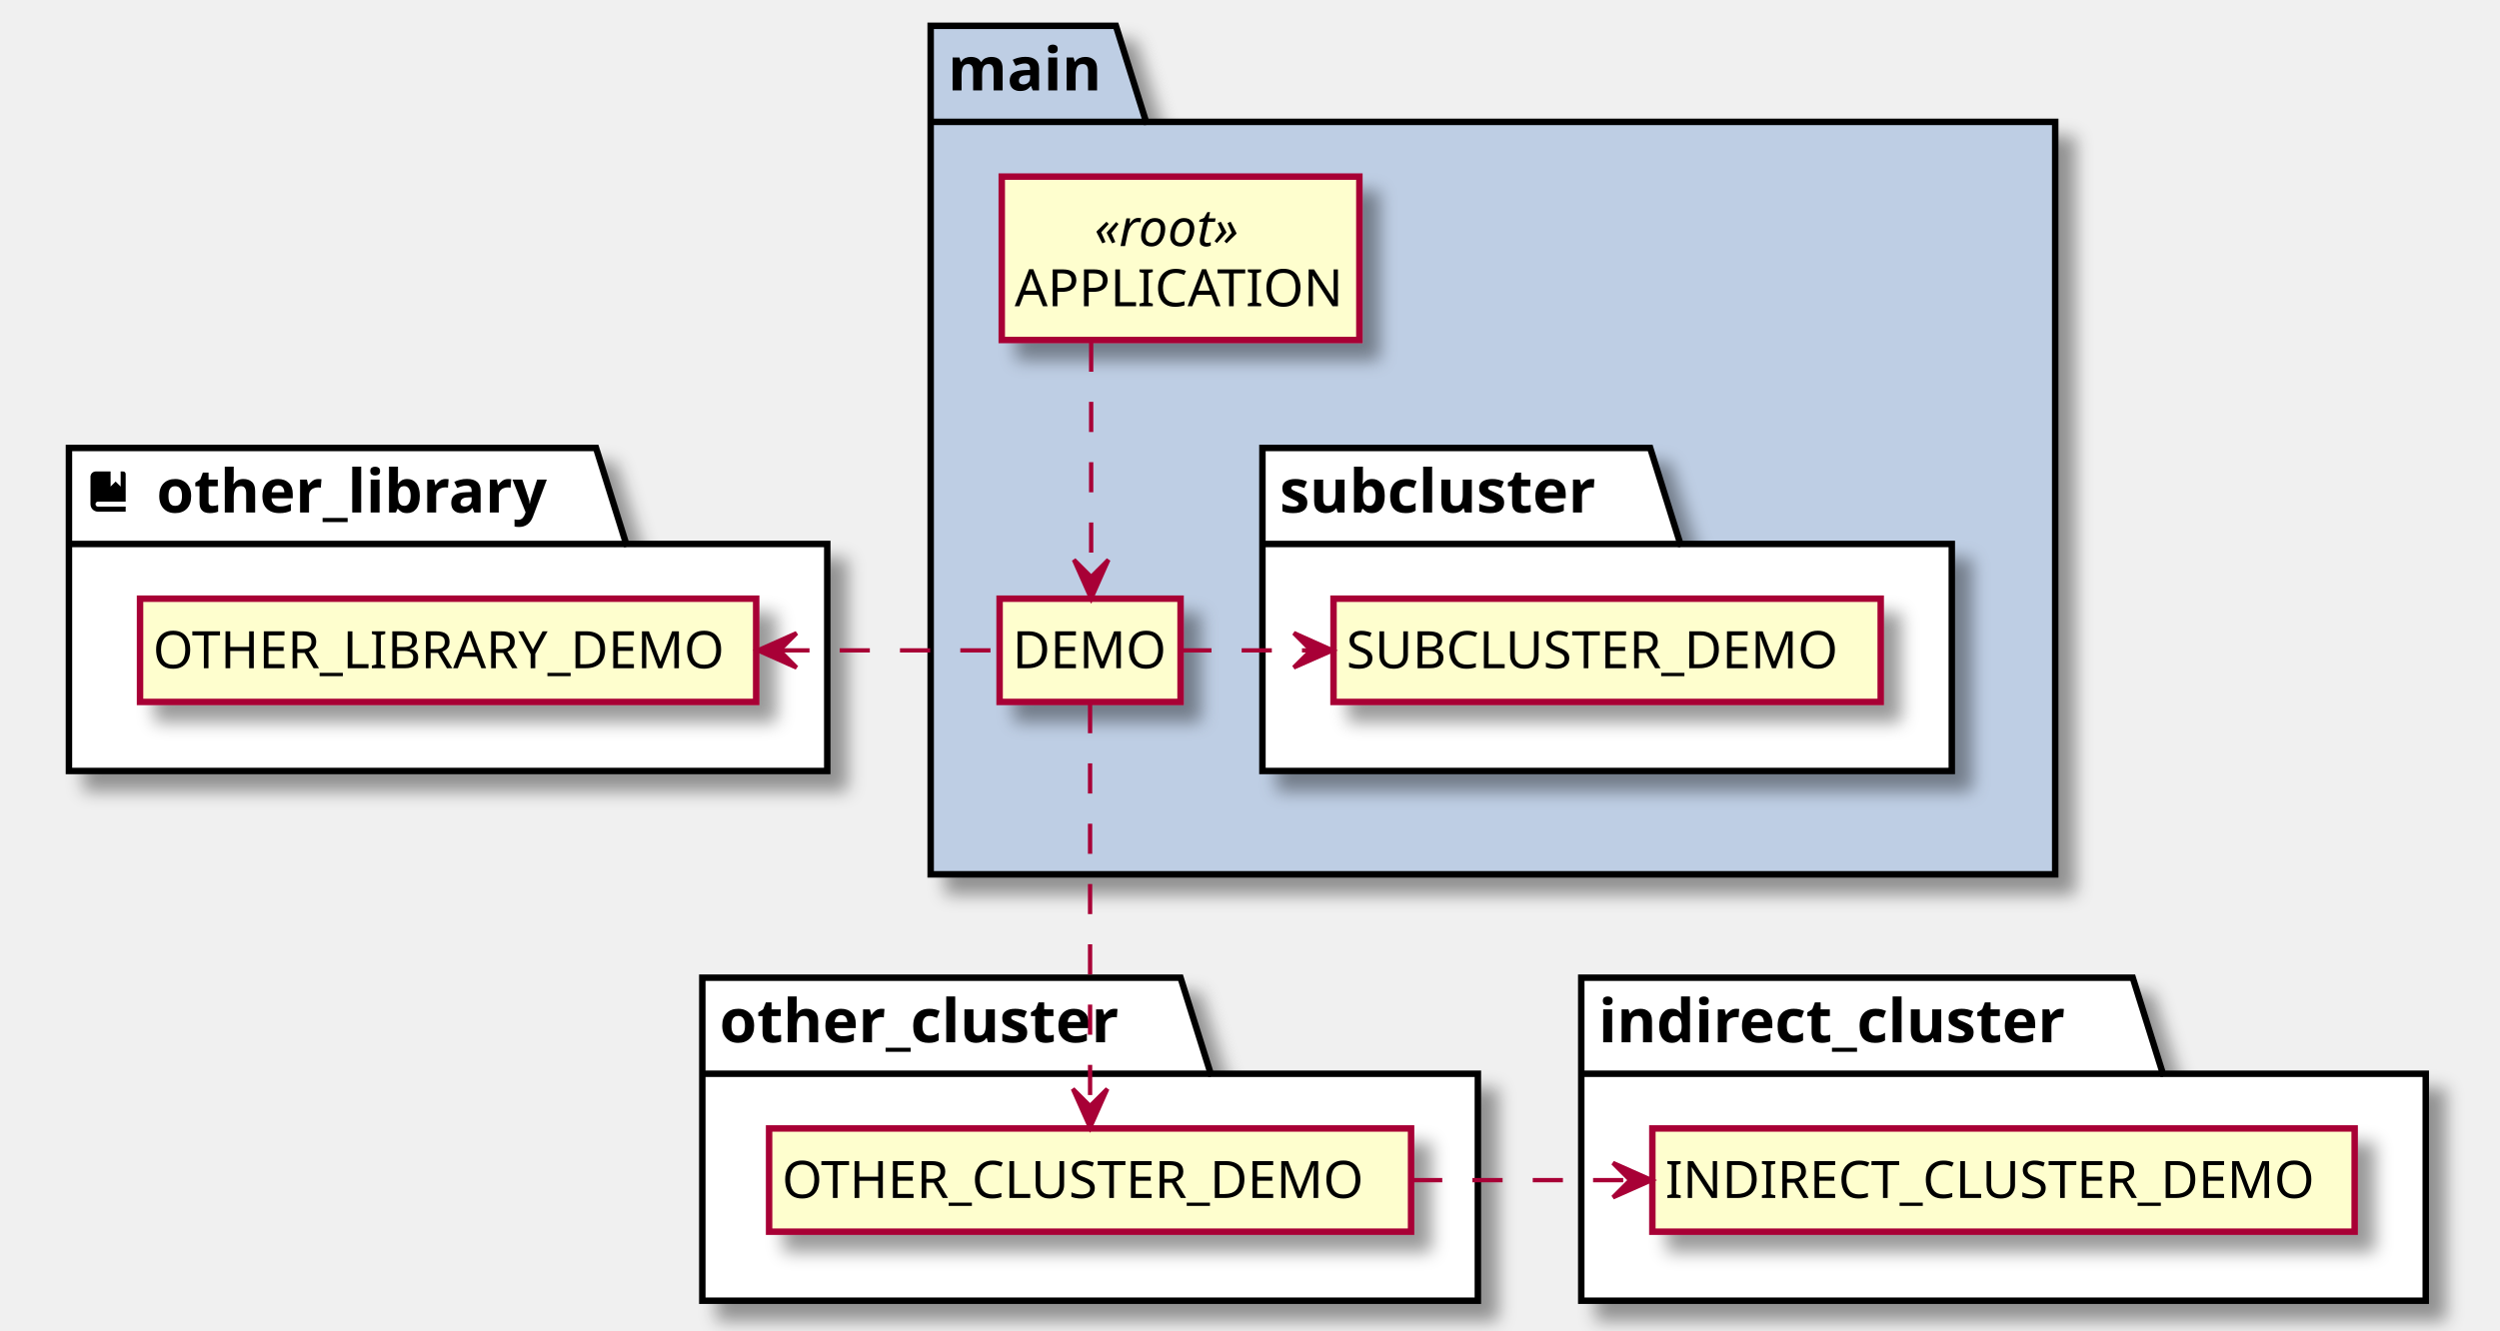
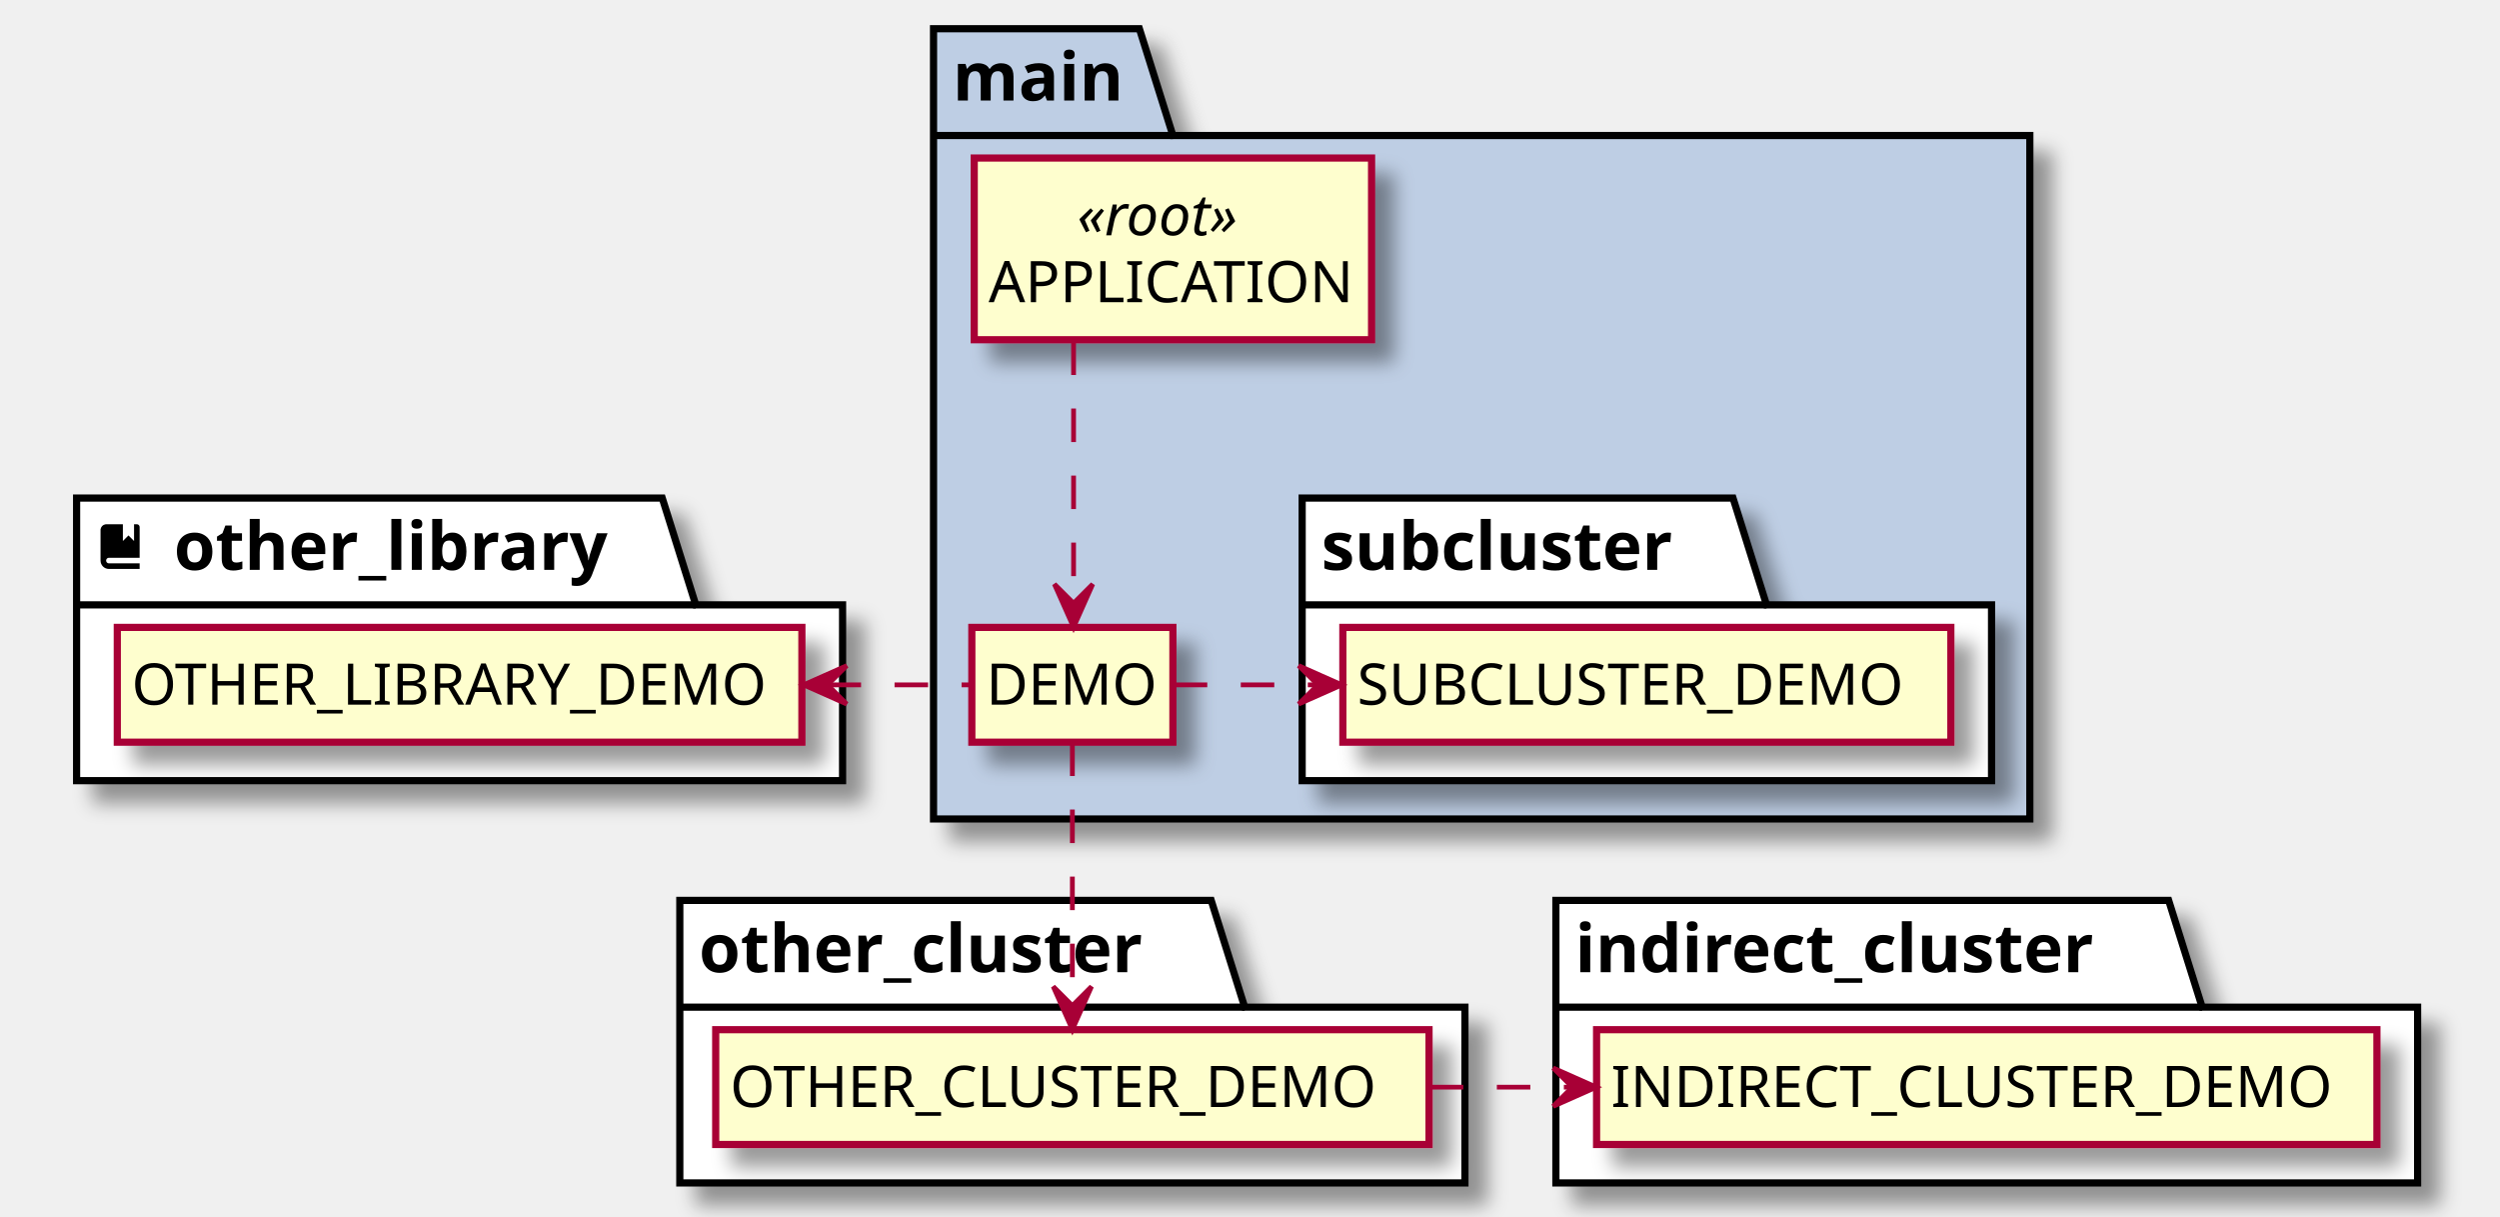
- <svg xmlns="http://www.w3.org/2000/svg" contentScriptType="application/ecmascript" contentStyleType="text/css" height="309px" preserveAspectRatio="none" style="width:580px;height:309px;background:#FFFFFF;" version="1.1" viewBox="0 0 580 309" width="580px" zoomAndPan="magnify">
+ <svg xmlns="http://www.w3.org/2000/svg" contentScriptType="application/ecmascript" contentStyleType="text/css" height="254px" preserveAspectRatio="none" style="width:522px;height:254px;background:#FFFFFF;" version="1.1" viewBox="0 0 522 254" width="522px" zoomAndPan="magnify">
  <defs>
    <filter height="300%" id="f9hu3xbbd3s3w" width="300%" x="-1" y="-1">
      <feGaussianBlur result="blurOut" stdDeviation="2.0" />
      <feColorMatrix in="blurOut" result="blurOut2" type="matrix" values="0 0 0 0 0 0 0 0 0 0 0 0 0 0 0 0 0 0 .4 0" />
      <feOffset dx="4.0" dy="4.0" in="blurOut2" result="blurOut3" />
      <feBlend in="SourceGraphic" in2="blurOut3" mode="normal" />
    </filter>
  </defs>
  <g>
-     <polygon fill="#BECEE4" filter="url(#f9hu3xbbd3s3w)" points="216,6,259,6,266,28.297,477,28.297,477,203,216,203,216,6" style="stroke:#000000;stroke-width:1.5;" />
-     <line style="stroke:#000000;stroke-width:1.5;" x1="216" x2="266" y1="28.297" y2="28.297" />
-     <text fill="#000000" font-family="sans-serif" font-size="14" font-weight="bold" lengthAdjust="spacing" textLength="37" x="220" y="20.995">main</text>
-     <polygon fill="#FFFFFF" filter="url(#f9hu3xbbd3s3w)" points="293,104,383,104,390,126.297,453,126.297,453,179,293,179,293,104" style="stroke:#000000;stroke-width:1.5;" />
-     <line style="stroke:#000000;stroke-width:1.5;" x1="293" x2="390" y1="126.297" y2="126.297" />
-     <text fill="#000000" font-family="sans-serif" font-size="14" font-weight="bold" lengthAdjust="spacing" textLength="84" x="297" y="118.995">subcluster</text>
-     <polygon fill="#FFFFFF" filter="url(#f9hu3xbbd3s3w)" points="16,104,138.333,104,145.333,126.297,192,126.297,192,179,16,179,16,104" style="stroke:#000000;stroke-width:1.5;" />
+     <polygon fill="#BECEE4" filter="url(#f9hu3xbbd3s3w)" points="195,6,238,6,245,28.297,424,28.297,424,171,195,171,195,6" style="stroke:#000000;stroke-width:1.5;" />
+     <line style="stroke:#000000;stroke-width:1.5;" x1="195" x2="245" y1="28.297" y2="28.297" />
+     <text fill="#000000" font-family="sans-serif" font-size="14" font-weight="bold" lengthAdjust="spacing" textLength="37" x="199" y="20.995">main</text>
+     <polygon fill="#FFFFFF" filter="url(#f9hu3xbbd3s3w)" points="272,104,362,104,369,126.297,416,126.297,416,163,272,163,272,104" style="stroke:#000000;stroke-width:1.5;" />
+     <line style="stroke:#000000;stroke-width:1.5;" x1="272" x2="369" y1="126.297" y2="126.297" />
+     <text fill="#000000" font-family="sans-serif" font-size="14" font-weight="bold" lengthAdjust="spacing" textLength="84" x="276" y="118.995">subcluster</text>
+     <polygon fill="#FFFFFF" filter="url(#f9hu3xbbd3s3w)" points="16,104,138.333,104,145.333,126.297,176,126.297,176,163,16,163,16,104" style="stroke:#000000;stroke-width:1.5;" />
    <line style="stroke:#000000;stroke-width:1.5;" x1="16" x2="145.333" y1="126.297" y2="126.297" />
    <path d="M22.167,109.463 C22.085,109.463 22.015,109.475 21.945,109.499 C21.49,109.592 21.128,109.954 21.035,110.409 C21,110.478 21,110.549 21,110.63 L21,117.047 C21,118.015 21.782,118.797 22.75,118.797 L29.167,118.797 L29.167,117.63 L22.75,117.63 C22.423,117.63 22.167,117.374 22.167,117.047 C22.167,116.72 22.423,116.463 22.75,116.463 L29.167,116.463 L29.167,110.047 C29.167,109.72 28.91,109.463 28.583,109.463 L28,109.463 L28,112.963 L26.833,111.797 L25.667,112.963 L25.667,109.463 L22.167,109.463 " fill="#000000" style="stroke:;stroke-width:0.0;stroke-dasharray:;" />
    <text fill="#000000" font-family="sans-serif" font-size="14" font-weight="bold" lengthAdjust="spacing" textLength="100" x="36.333" y="118.995">other_library</text>
-     <polygon fill="#FFFFFF" filter="url(#f9hu3xbbd3s3w)" points="163,227,274,227,281,249.297,343,249.297,343,302,163,302,163,227" style="stroke:#000000;stroke-width:1.5;" />
-     <line style="stroke:#000000;stroke-width:1.5;" x1="163" x2="281" y1="249.297" y2="249.297" />
-     <text fill="#000000" font-family="sans-serif" font-size="14" font-weight="bold" lengthAdjust="spacing" textLength="105" x="167" y="241.995">other_cluster</text>
-     <polygon fill="#FFFFFF" filter="url(#f9hu3xbbd3s3w)" points="367,227,495,227,502,249.297,563,249.297,563,302,367,302,367,227" style="stroke:#000000;stroke-width:1.5;" />
-     <line style="stroke:#000000;stroke-width:1.5;" x1="367" x2="502" y1="249.297" y2="249.297" />
-     <text fill="#000000" font-family="sans-serif" font-size="14" font-weight="bold" lengthAdjust="spacing" textLength="122" x="371" y="241.995">indirect_cluster</text>
-     <rect codeLine="7" fill="#FEFECE" filter="url(#f9hu3xbbd3s3w)" height="37.938" id="main.APPLICATION" style="stroke:#A80036;stroke-width:1.5;" width="83" x="232.5" y="41" />
-     <text fill="#000000" font-family="sans-serif" font-size="12" font-style="italic" lengthAdjust="spacing" textLength="40" x="254" y="57.139">«root»</text>
-     <text fill="#000000" font-family="sans-serif" font-size="12" lengthAdjust="spacing" textLength="77" x="235.5" y="71.107">APPLICATION</text>
-     <rect codeLine="11" fill="#FEFECE" filter="url(#f9hu3xbbd3s3w)" height="23.969" id="main.DEMO" style="stroke:#A80036;stroke-width:1.5;" width="42" x="232" y="139" />
-     <text fill="#000000" font-family="sans-serif" font-size="12" lengthAdjust="spacing" textLength="36" x="235" y="155.139">DEMO</text>
-     <rect codeLine="16" fill="#FEFECE" filter="url(#f9hu3xbbd3s3w)" height="23.969" id="main.subcluster.SUBCLUSTER_DEMO" style="stroke:#A80036;stroke-width:1.5;" width="127" x="309.5" y="139" />
-     <text fill="#000000" font-family="sans-serif" font-size="12" lengthAdjust="spacing" textLength="121" x="312.5" y="155.139">SUBCLUSTER_DEMO</text>
-     <rect codeLine="21" fill="#FEFECE" filter="url(#f9hu3xbbd3s3w)" height="23.969" id="other_library.OTHER_LIBRARY_DEMO" style="stroke:#A80036;stroke-width:1.5;" width="143" x="32.5" y="139" />
-     <text fill="#000000" font-family="sans-serif" font-size="12" lengthAdjust="spacing" textLength="137" x="35.5" y="155.139">OTHER_LIBRARY_DEMO</text>
-     <rect codeLine="26" fill="#FEFECE" filter="url(#f9hu3xbbd3s3w)" height="23.969" id="other_cluster.OTHER_CLUSTER_DEMO" style="stroke:#A80036;stroke-width:1.5;" width="149" x="178.5" y="262" />
-     <text fill="#000000" font-family="sans-serif" font-size="12" lengthAdjust="spacing" textLength="143" x="181.5" y="278.139">OTHER_CLUSTER_DEMO</text>
-     <rect codeLine="30" fill="#FEFECE" filter="url(#f9hu3xbbd3s3w)" height="23.969" id="indirect_cluster.INDIRECT_CLUSTER_DEMO" style="stroke:#A80036;stroke-width:1.5;" width="163" x="383.5" y="262" />
-     <text fill="#000000" font-family="sans-serif" font-size="12" lengthAdjust="spacing" textLength="157" x="386.5" y="278.139">INDIRECT_CLUSTER_DEMO</text>
-     <path codeLine="33" d="M180.88,151 C180.88,151 231.72,151 231.72,151 " fill="none" id="other_library.OTHER_LIBRARY_DEMO-backto-main.DEMO" style="stroke:#A80036;stroke-width:1.0;stroke-dasharray:7.0,7.0;" />
-     <polygon fill="#A80036" points="175.88,151,184.88,155,180.88,151,184.88,147,175.88,151" style="stroke:#A80036;stroke-width:1.0;" />
-     <path codeLine="34" d="M253.25,79.3 C253.25,79.3 253.25,133.97 253.25,133.97 " fill="none" id="main.APPLICATION-to-main.DEMO" style="stroke:#A80036;stroke-width:1.0;stroke-dasharray:7.0,7.0;" />
-     <polygon fill="#A80036" points="253.25,138.97,257.25,129.97,253.25,133.97,249.25,129.97,253.25,138.97" style="stroke:#A80036;stroke-width:1.0;" />
-     <path codeLine="35" d="M274.18,151 C274.18,151 304.28,151 304.28,151 " fill="none" id="main.DEMO-to-main.subcluster.SUBCLUSTER_DEMO" style="stroke:#A80036;stroke-width:1.0;stroke-dasharray:7.0,7.0;" />
-     <polygon fill="#A80036" points="309.28,151,300.291,146.974,304.28,150.986,300.269,154.974,309.28,151" style="stroke:#A80036;stroke-width:1.0;" />
-     <path codeLine="36" d="M253,163.24 C253,163.24 253,256.81 253,256.81 " fill="none" id="main.DEMO-to-other_cluster.OTHER_CLUSTER_DEMO" style="stroke:#A80036;stroke-width:1.0;stroke-dasharray:7.0,7.0;" />
-     <polygon fill="#A80036" points="253,261.81,257,252.81,253,256.81,249,252.81,253,261.81" style="stroke:#A80036;stroke-width:1.0;" />
-     <path codeLine="37" d="M327.74,274 C327.74,274 378.36,274 378.36,274 " fill="none" id="other_cluster.OTHER_CLUSTER_DEMO-to-indirect_cluster.INDIRECT_CLUSTER_DEMO" style="stroke:#A80036;stroke-width:1.0;stroke-dasharray:7.0,7.0;" />
-     <polygon fill="#A80036" points="383.36,274,374.36,270,378.36,274,374.36,278,383.36,274" style="stroke:#A80036;stroke-width:1.0;" />
+     <polygon fill="#FFFFFF" filter="url(#f9hu3xbbd3s3w)" points="142,188,253,188,260,210.297,306,210.297,306,247,142,247,142,188" style="stroke:#000000;stroke-width:1.5;" />
+     <line style="stroke:#000000;stroke-width:1.5;" x1="142" x2="260" y1="210.297" y2="210.297" />
+     <text fill="#000000" font-family="sans-serif" font-size="14" font-weight="bold" lengthAdjust="spacing" textLength="105" x="146" y="202.995">other_cluster</text>
+     <polygon fill="#FFFFFF" filter="url(#f9hu3xbbd3s3w)" points="325,188,453,188,460,210.297,505,210.297,505,247,325,247,325,188" style="stroke:#000000;stroke-width:1.5;" />
+     <line style="stroke:#000000;stroke-width:1.5;" x1="325" x2="460" y1="210.297" y2="210.297" />
+     <text fill="#000000" font-family="sans-serif" font-size="14" font-weight="bold" lengthAdjust="spacing" textLength="122" x="329" y="202.995">indirect_cluster</text>
+     <rect codeLine="7" fill="#FEFECE" filter="url(#f9hu3xbbd3s3w)" height="37.938" id="main.APPLICATION" style="stroke:#A80036;stroke-width:1.5;" width="83" x="203.5" y="33" />
+     <text fill="#000000" font-family="sans-serif" font-size="12" font-style="italic" lengthAdjust="spacing" textLength="40" x="225" y="49.139">«root»</text>
+     <text fill="#000000" font-family="sans-serif" font-size="12" lengthAdjust="spacing" textLength="77" x="206.5" y="63.107">APPLICATION</text>
+     <rect codeLine="11" fill="#FEFECE" filter="url(#f9hu3xbbd3s3w)" height="23.969" id="main.DEMO" style="stroke:#A80036;stroke-width:1.5;" width="42" x="203" y="131" />
+     <text fill="#000000" font-family="sans-serif" font-size="12" lengthAdjust="spacing" textLength="36" x="206" y="147.139">DEMO</text>
+     <rect codeLine="16" fill="#FEFECE" filter="url(#f9hu3xbbd3s3w)" height="23.969" id="main.subcluster.SUBCLUSTER_DEMO" style="stroke:#A80036;stroke-width:1.5;" width="127" x="280.5" y="131" />
+     <text fill="#000000" font-family="sans-serif" font-size="12" lengthAdjust="spacing" textLength="121" x="283.5" y="147.139">SUBCLUSTER_DEMO</text>
+     <rect codeLine="21" fill="#FEFECE" filter="url(#f9hu3xbbd3s3w)" height="23.969" id="other_library.OTHER_LIBRARY_DEMO" style="stroke:#A80036;stroke-width:1.5;" width="143" x="24.5" y="131" />
+     <text fill="#000000" font-family="sans-serif" font-size="12" lengthAdjust="spacing" textLength="137" x="27.5" y="147.139">OTHER_LIBRARY_DEMO</text>
+     <rect codeLine="26" fill="#FEFECE" filter="url(#f9hu3xbbd3s3w)" height="23.969" id="other_cluster.OTHER_CLUSTER_DEMO" style="stroke:#A80036;stroke-width:1.5;" width="149" x="149.5" y="215" />
+     <text fill="#000000" font-family="sans-serif" font-size="12" lengthAdjust="spacing" textLength="143" x="152.5" y="231.139">OTHER_CLUSTER_DEMO</text>
+     <rect codeLine="30" fill="#FEFECE" filter="url(#f9hu3xbbd3s3w)" height="23.969" id="indirect_cluster.INDIRECT_CLUSTER_DEMO" style="stroke:#A80036;stroke-width:1.5;" width="163" x="333.5" y="215" />
+     <text fill="#000000" font-family="sans-serif" font-size="12" lengthAdjust="spacing" textLength="157" x="336.5" y="231.139">INDIRECT_CLUSTER_DEMO</text>
+     <path codeLine="33" d="M172.857,143 C172.857,143 202.81,143 202.81,143 " fill="none" id="other_library.OTHER_LIBRARY_DEMO-backto-main.DEMO" style="stroke:#A80036;stroke-width:1.0;stroke-dasharray:7.0,7.0;" />
+     <polygon fill="#A80036" points="167.857,143,176.857,147,172.857,143,176.857,139,167.857,143" style="stroke:#A80036;stroke-width:1.0;" />
+     <path codeLine="34" d="M224.25,71.299 C224.25,71.299 224.25,125.969 224.25,125.969 " fill="none" id="main.APPLICATION-to-main.DEMO" style="stroke:#A80036;stroke-width:1.0;stroke-dasharray:7.0,7.0;" />
+     <polygon fill="#A80036" points="224.25,130.969,228.25,121.969,224.25,125.969,220.25,121.969,224.25,130.969" style="stroke:#A80036;stroke-width:1.0;" />
+     <path codeLine="35" d="M245.177,143 C245.177,143 275.275,143 275.275,143 " fill="none" id="main.DEMO-to-main.subcluster.SUBCLUSTER_DEMO" style="stroke:#A80036;stroke-width:1.0;stroke-dasharray:7.0,7.0;" />
+     <polygon fill="#A80036" points="280.275,143,271.275,139,275.275,143,271.275,147,280.275,143" style="stroke:#A80036;stroke-width:1.0;" />
+     <path codeLine="36" d="M224,155.035 C224,155.035 224,209.987 224,209.987 " fill="none" id="main.DEMO-to-other_cluster.OTHER_CLUSTER_DEMO" style="stroke:#A80036;stroke-width:1.0;stroke-dasharray:7.0,7.0;" />
+     <polygon fill="#A80036" points="224,214.987,228,205.987,224,209.987,220,205.987,224,214.987" style="stroke:#A80036;stroke-width:1.0;" />
+     <path codeLine="37" d="M298.666,227 C298.666,227 328.436,227 328.436,227 " fill="none" id="other_cluster.OTHER_CLUSTER_DEMO-to-indirect_cluster.INDIRECT_CLUSTER_DEMO" style="stroke:#A80036;stroke-width:1.0;stroke-dasharray:7.0,7.0;" />
+     <polygon fill="#A80036" points="333.436,227,324.436,223,328.436,227,324.436,231,333.436,227" style="stroke:#A80036;stroke-width:1.0;" />
  </g>
</svg>
